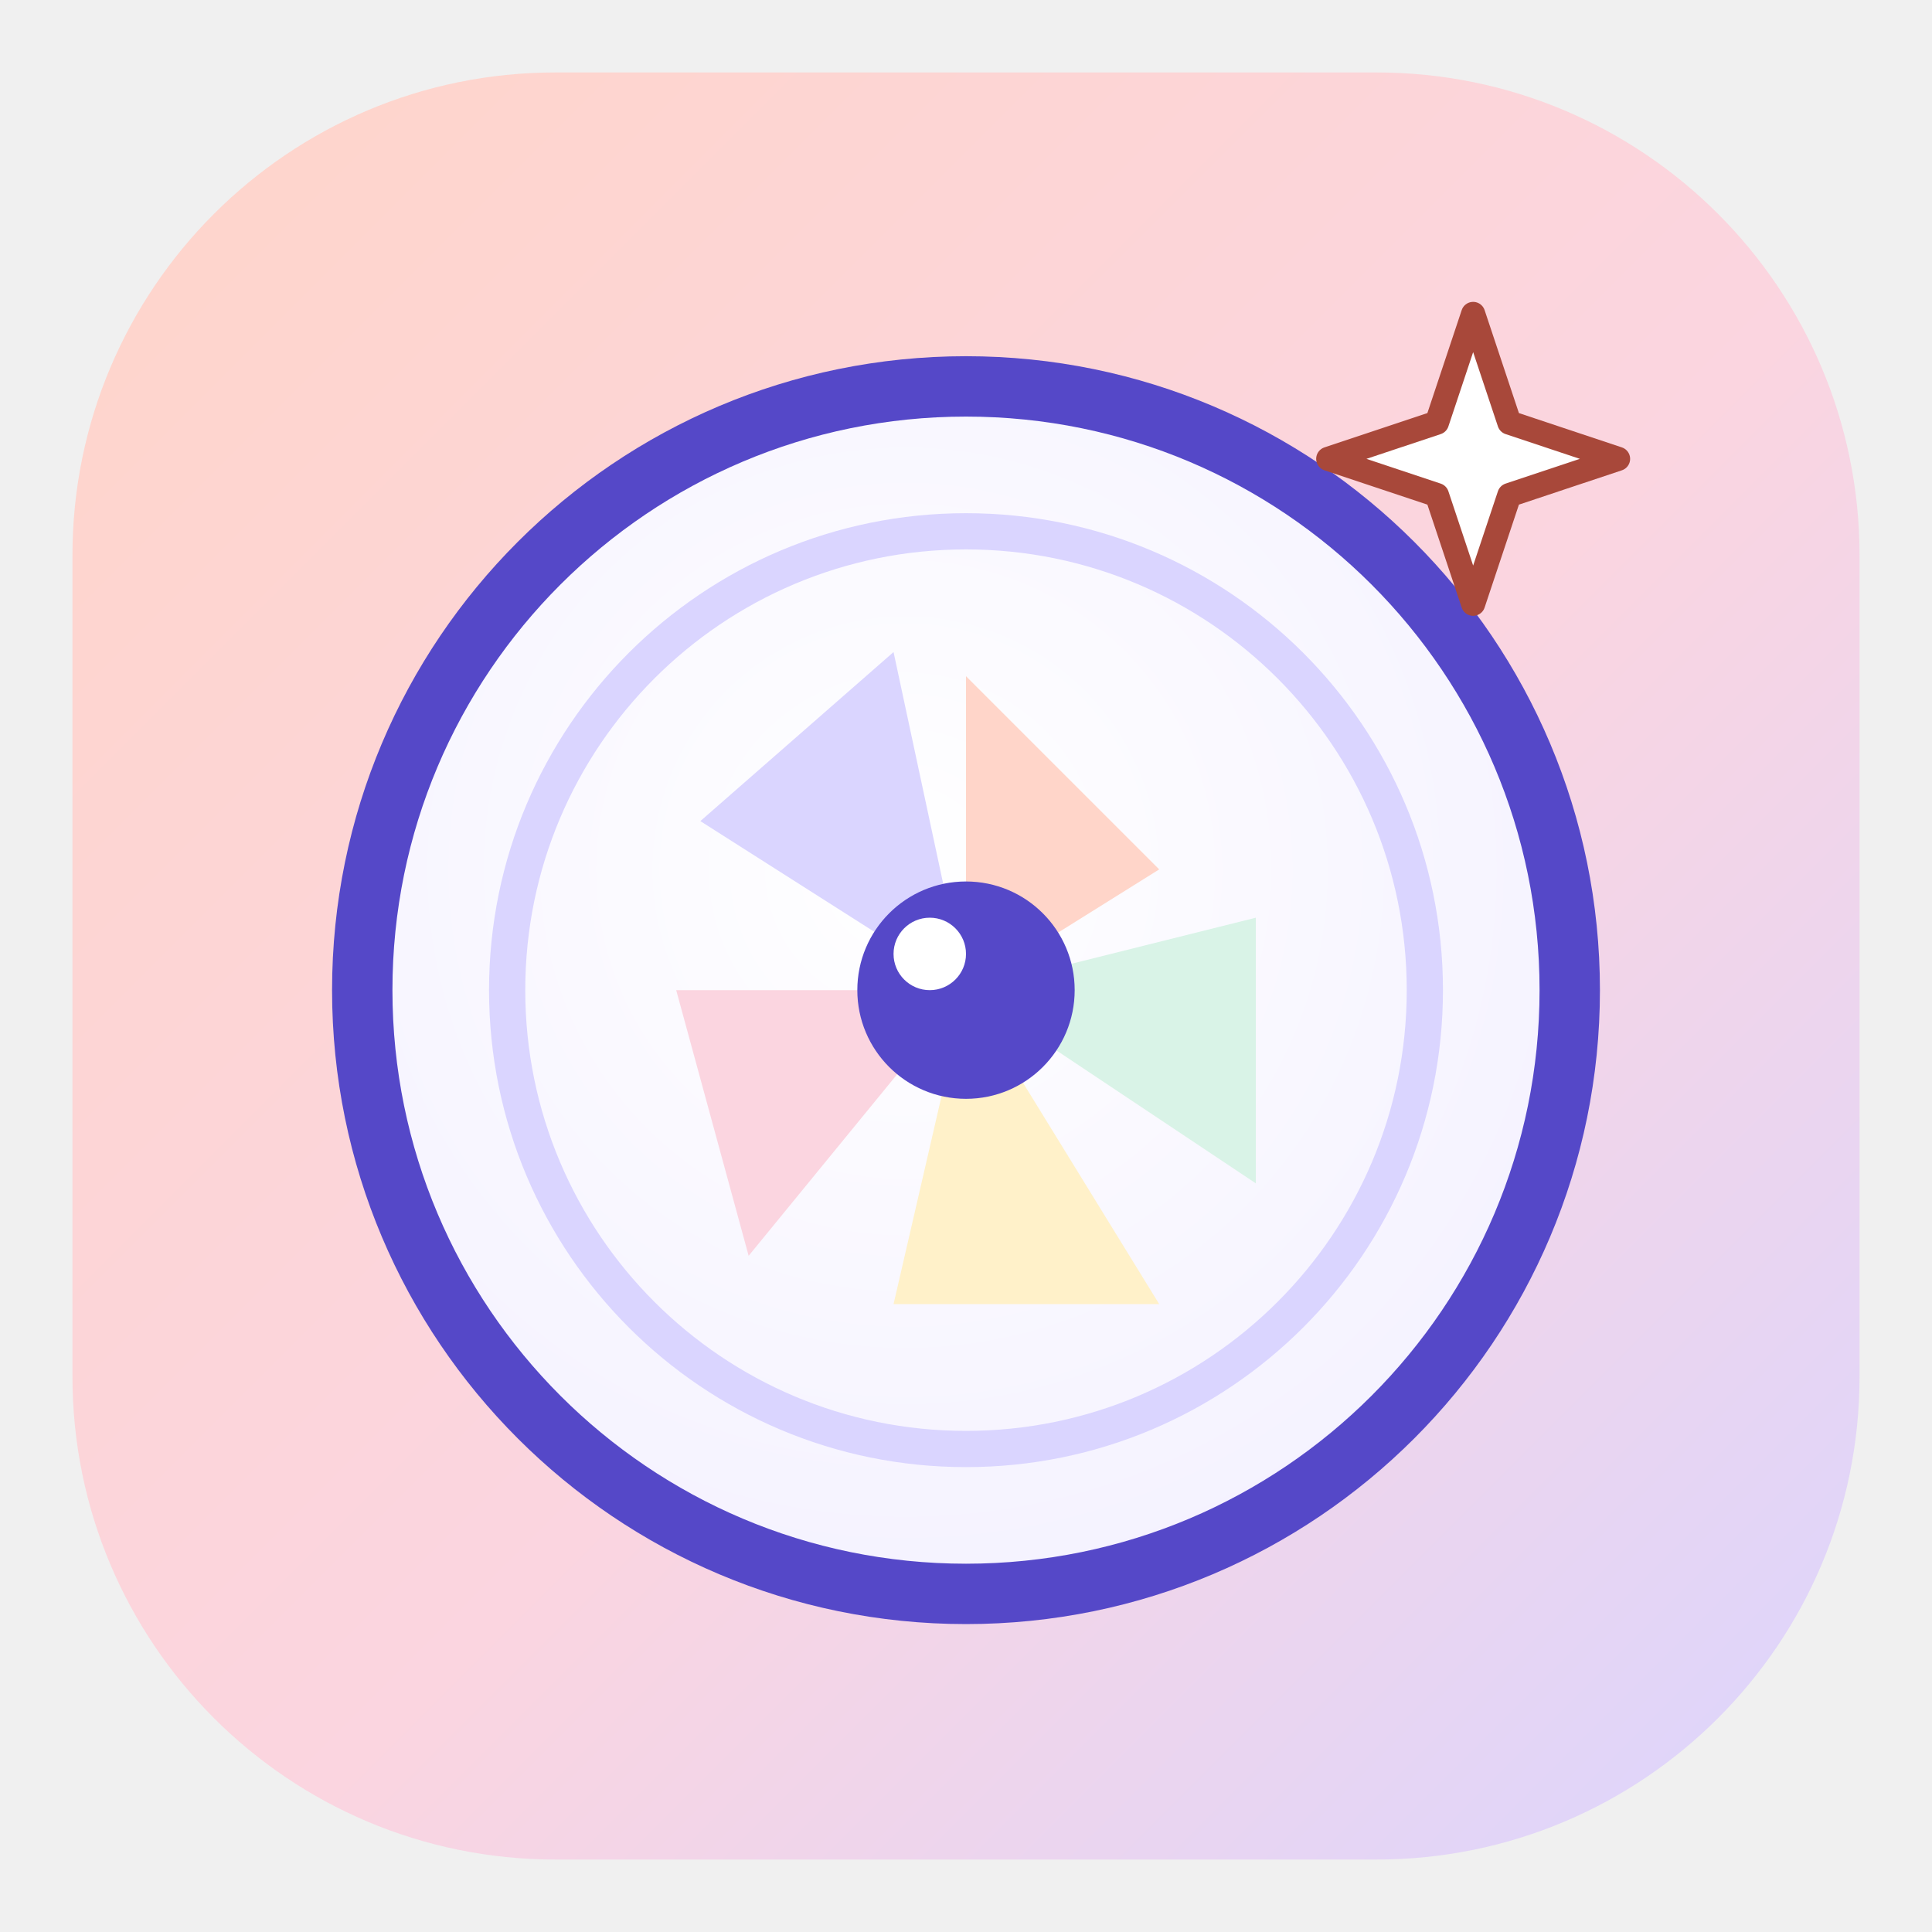
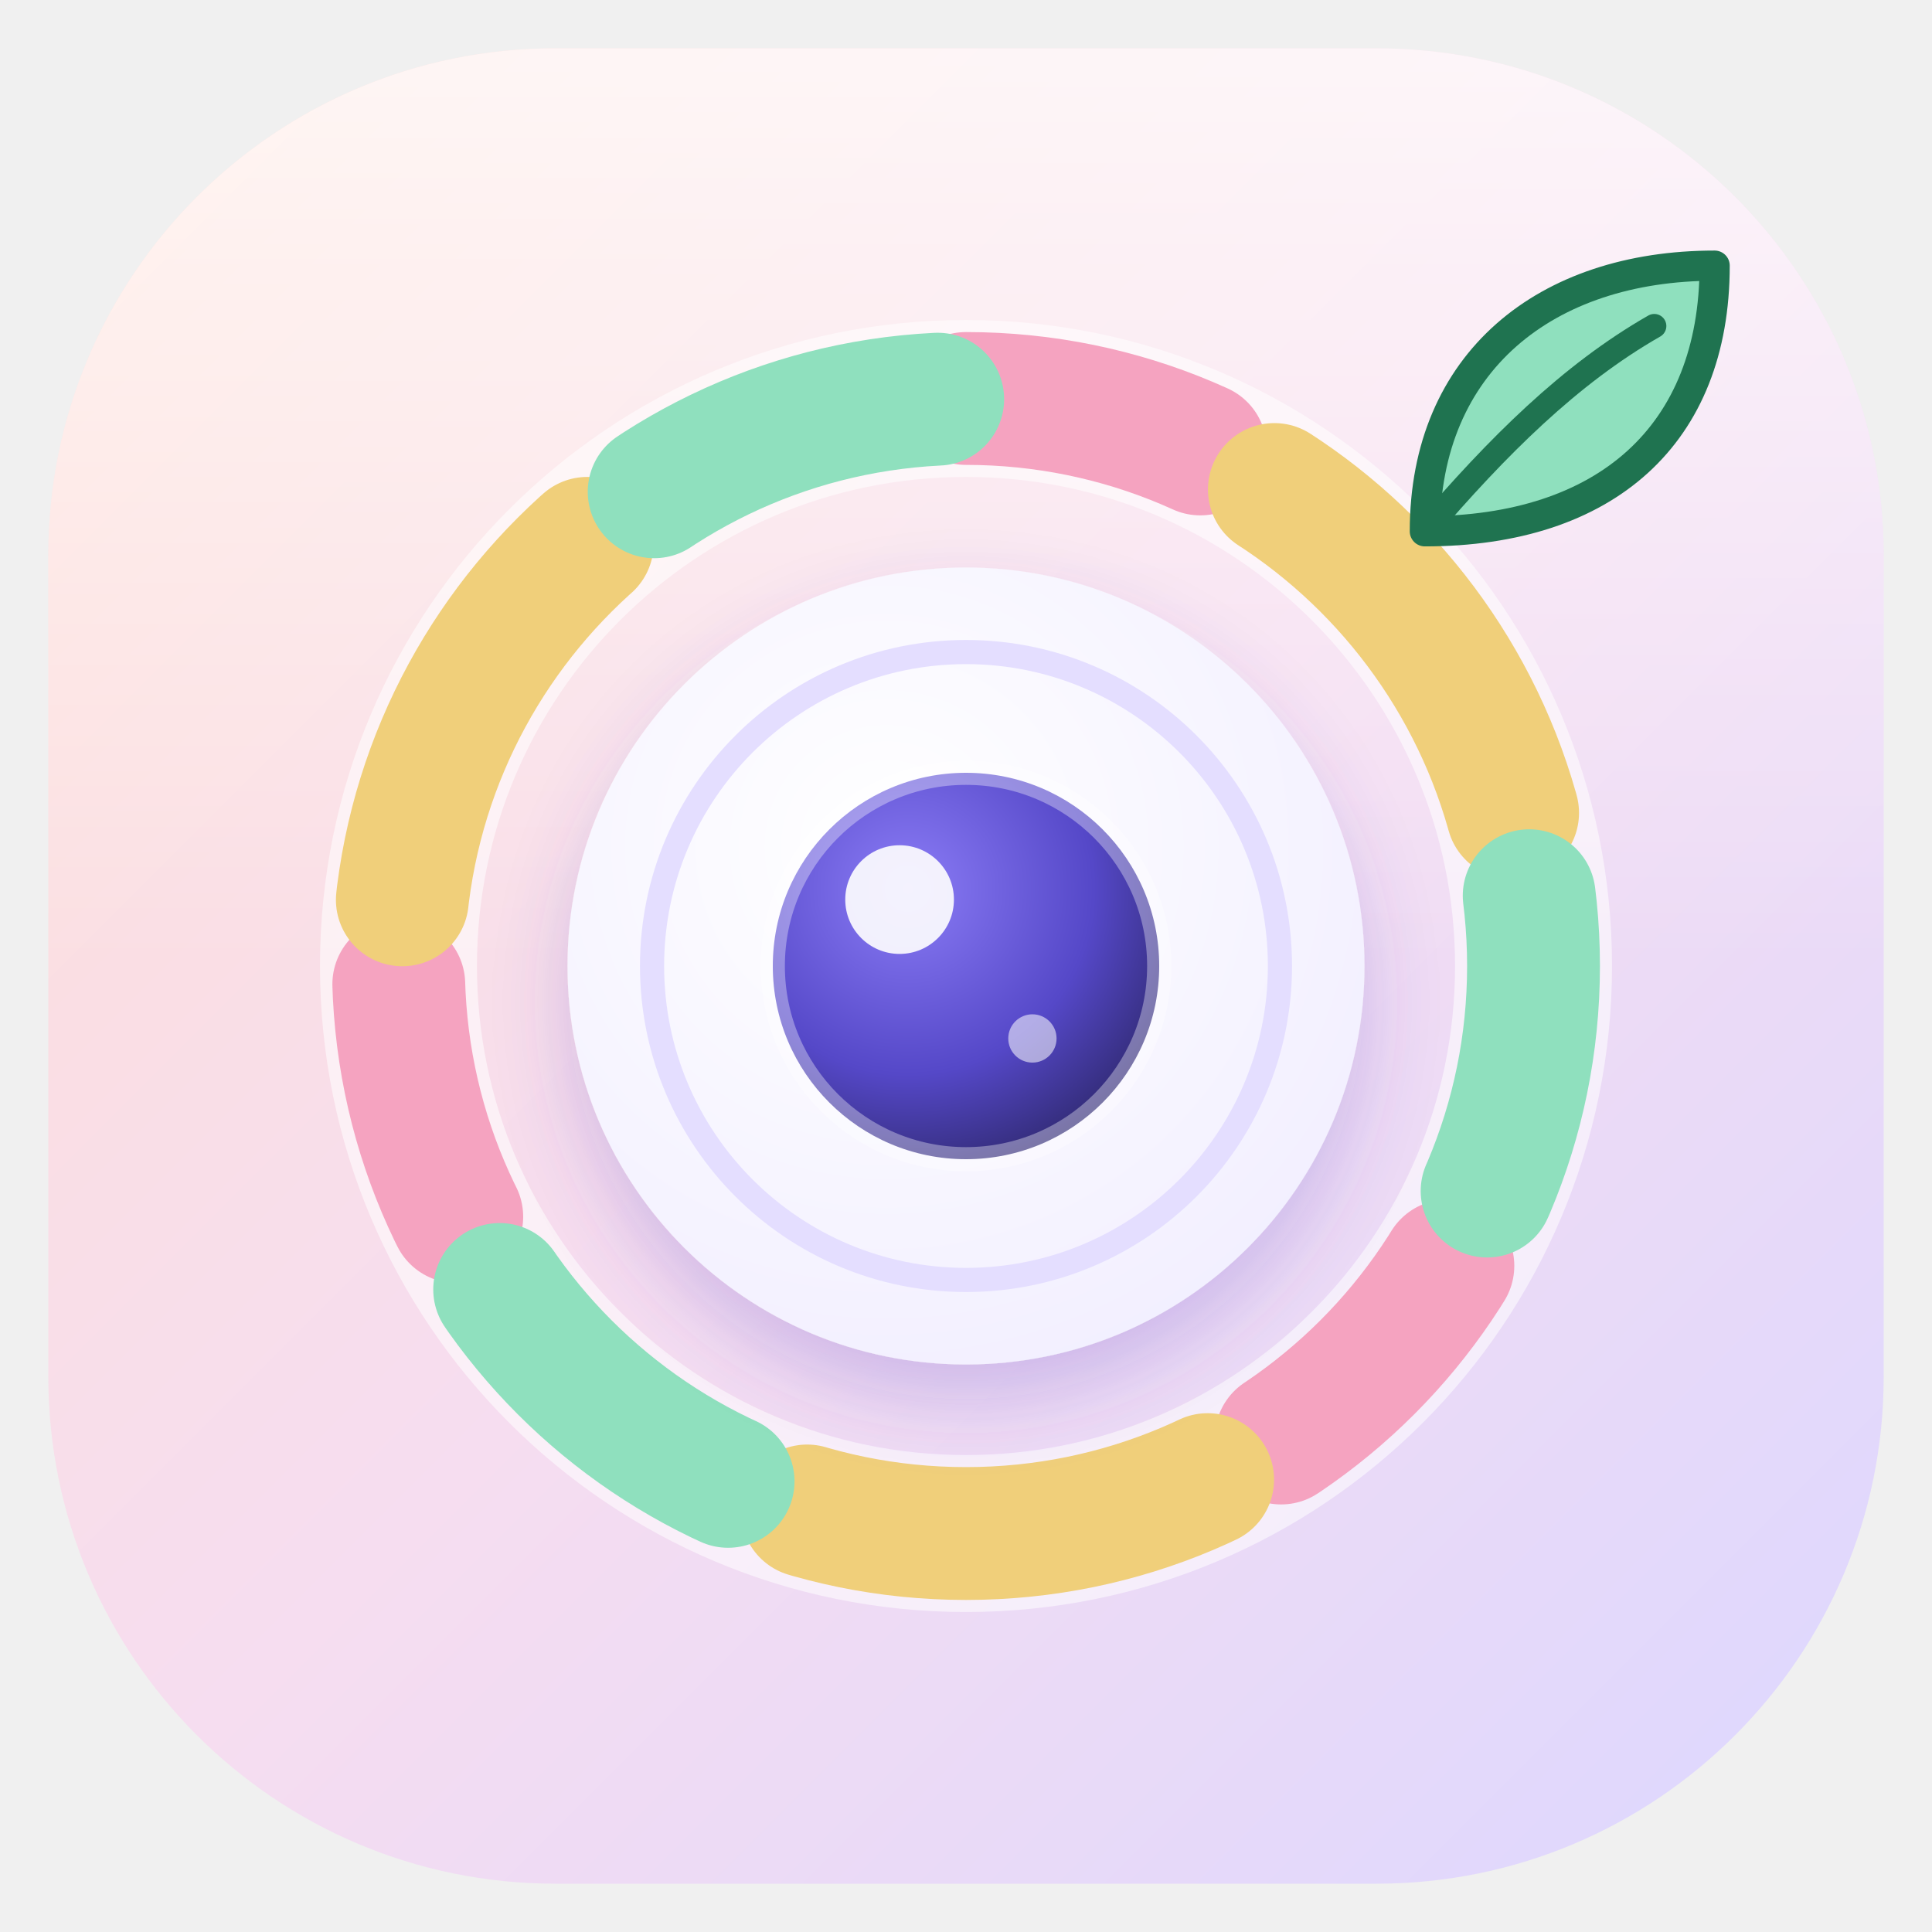
<svg xmlns="http://www.w3.org/2000/svg" viewBox="0 0 160 160" role="img" aria-label="Okeat Lens logo">
  <defs>
    <linearGradient id="bg" x1="0" y1="0" x2="1" y2="1">
-       <stop offset="0" stop-color="#FFD5C9" />
-       <stop offset=".55" stop-color="#FBD5E0" />
-       <stop offset="1" stop-color="#DAD5FF" />
+       <stop offset="0" stop-color="#FFE0D6" />
+       <stop offset=".5" stop-color="#F6DDF0" />
+       <stop offset="1" stop-color="#DCD7FF" />
    </linearGradient>
-     <radialGradient id="plate" cx=".45" cy=".4" r=".7">
+     <linearGradient id="shine" x1="0" y1="0" x2="0" y2="1">
+       <stop offset="0" stop-color="#FFFFFF" stop-opacity=".7" />
+       <stop offset=".5" stop-color="#FFFFFF" stop-opacity="0" />
+     </linearGradient>
+     <radialGradient id="plate" cx=".4" cy=".35" r=".75">
      <stop offset="0" stop-color="#FFFFFF" />
-       <stop offset="1" stop-color="#F3F0FF" />
+       <stop offset="1" stop-color="#F1EEFF" />
    </radialGradient>
+     <radialGradient id="lens" cx=".35" cy=".3" r=".8">
+       <stop offset="0" stop-color="#8B7CF6" />
+       <stop offset=".6" stop-color="#5548C8" />
+       <stop offset="1" stop-color="#2C2668" />
+     </radialGradient>
+     <filter id="sh" x="-20%" y="-20%" width="140%" height="140%">
+       <feDropShadow dx="0" dy="3" stdDeviation="3" flood-color="#5548C8" flood-opacity=".22" />
+     </filter>
    <style>
-       .spin{transform-origin:80px 80px;animation:spin 14s linear infinite}
-       .pulse{transform-origin:122px 38px;animation:pulse 2.4s ease-in-out infinite}
+       .ring{transform-origin:80px 80px;animation:spin 18s linear infinite}
+       .leaf{transform-origin:118px 44px;animation:sway 3.2s ease-in-out infinite}
      @keyframes spin{to{transform:rotate(360deg)}}
-       @keyframes pulse{0%,100%{transform:scale(.8);opacity:.6}50%{transform:scale(1.15);opacity:1}}
-       @media (prefers-reduced-motion:reduce){.spin,.pulse{animation:none}}
+       @keyframes sway{50%{transform:rotate(-10deg)}}
+       @media (prefers-reduced-motion:reduce){.ring,.leaf{animation:none}}
    </style>
  </defs>
-   <rect x="6" y="6" width="148" height="148" rx="40" fill="url(#bg)" />
-   <circle cx="80" cy="82" r="50" fill="url(#plate)" stroke="#5548C8" stroke-width="5" />
-   <circle cx="80" cy="82" r="38" fill="none" stroke="#DAD5FF" stroke-width="3" />
-   <g class="spin">
-     <g transform="translate(0 2)">
-       <path d="M80 54 L96 70 L80 80 Z" fill="#FFD5C9" />
-       <path d="M104 74 L104 96 L80 80 Z" fill="#D9F3E7" />
-       <path d="M96 106 L74 106 L80 80 Z" fill="#FFF1C9" />
-       <path d="M62 102 L56 80 L80 80 Z" fill="#FBD5E0" />
-       <path d="M58 66 L74 52 L80 80 Z" fill="#DAD5FF" />
-     </g>
+   <rect x="4" y="4" width="152" height="152" rx="42" fill="url(#bg)" />
+   <rect x="4" y="4" width="152" height="152" rx="42" fill="url(#shine)" />
+   <g class="ring" fill="none" stroke-width="11" stroke-linecap="round">
+     <circle cx="80" cy="80" r="47" stroke="#FFFFFF" stroke-opacity=".55" stroke-width="13" />
+     <circle cx="80" cy="80" r="47" pathLength="100" stroke="#F5A3C0" stroke-dasharray="20 80" stroke-dashoffset="0" transform="rotate(-90 80 80)" />
+     <circle cx="80" cy="80" r="47" pathLength="100" stroke="#F0CF7A" stroke-dasharray="34 66" stroke-dashoffset="-27" transform="rotate(-90 80 80)" />
+     <circle cx="80" cy="80" r="47" pathLength="100" stroke="#8FE0BE" stroke-dasharray="25 75" stroke-dashoffset="-68" transform="rotate(-90 80 80)" />
  </g>
-   <circle cx="80" cy="82" r="9" fill="#5548C8" />
-   <circle cx="77" cy="79" r="3" fill="#FFFFFF" />
-   <g class="pulse">
-     <path d="M122 26 L125 35 L134 38 L125 41 L122 50 L119 41 L110 38 L119 35 Z" fill="#FFFFFF" stroke="#A8483A" stroke-width="2" stroke-linejoin="round" />
+   <circle cx="80" cy="80" r="33" fill="url(#plate)" filter="url(#sh)" />
+   <circle cx="80" cy="80" r="26" fill="none" stroke="#E4DEFF" stroke-width="2" />
+   <circle cx="80" cy="80" r="16" fill="url(#lens)" />
+   <circle cx="80" cy="80" r="16" fill="none" stroke="#FFFFFF" stroke-opacity=".35" stroke-width="2" />
+   <circle cx="74.5" cy="74.5" r="4.5" fill="#FFFFFF" opacity=".9" />
+   <circle cx="85.5" cy="86" r="2" fill="#FFFFFF" opacity=".55" />
+   <g class="leaf">
+     <path d="M118 44 C 118 30 128 22 142 22 C 142 36 133 44 118 44 Z" fill="#8FE0BE" stroke="#1F7350" stroke-width="2.5" stroke-linejoin="round" />
+     <path d="M118 44 C 124 37 130 31 137 27" fill="none" stroke="#1F7350" stroke-width="2" stroke-linecap="round" />
  </g>
</svg>
